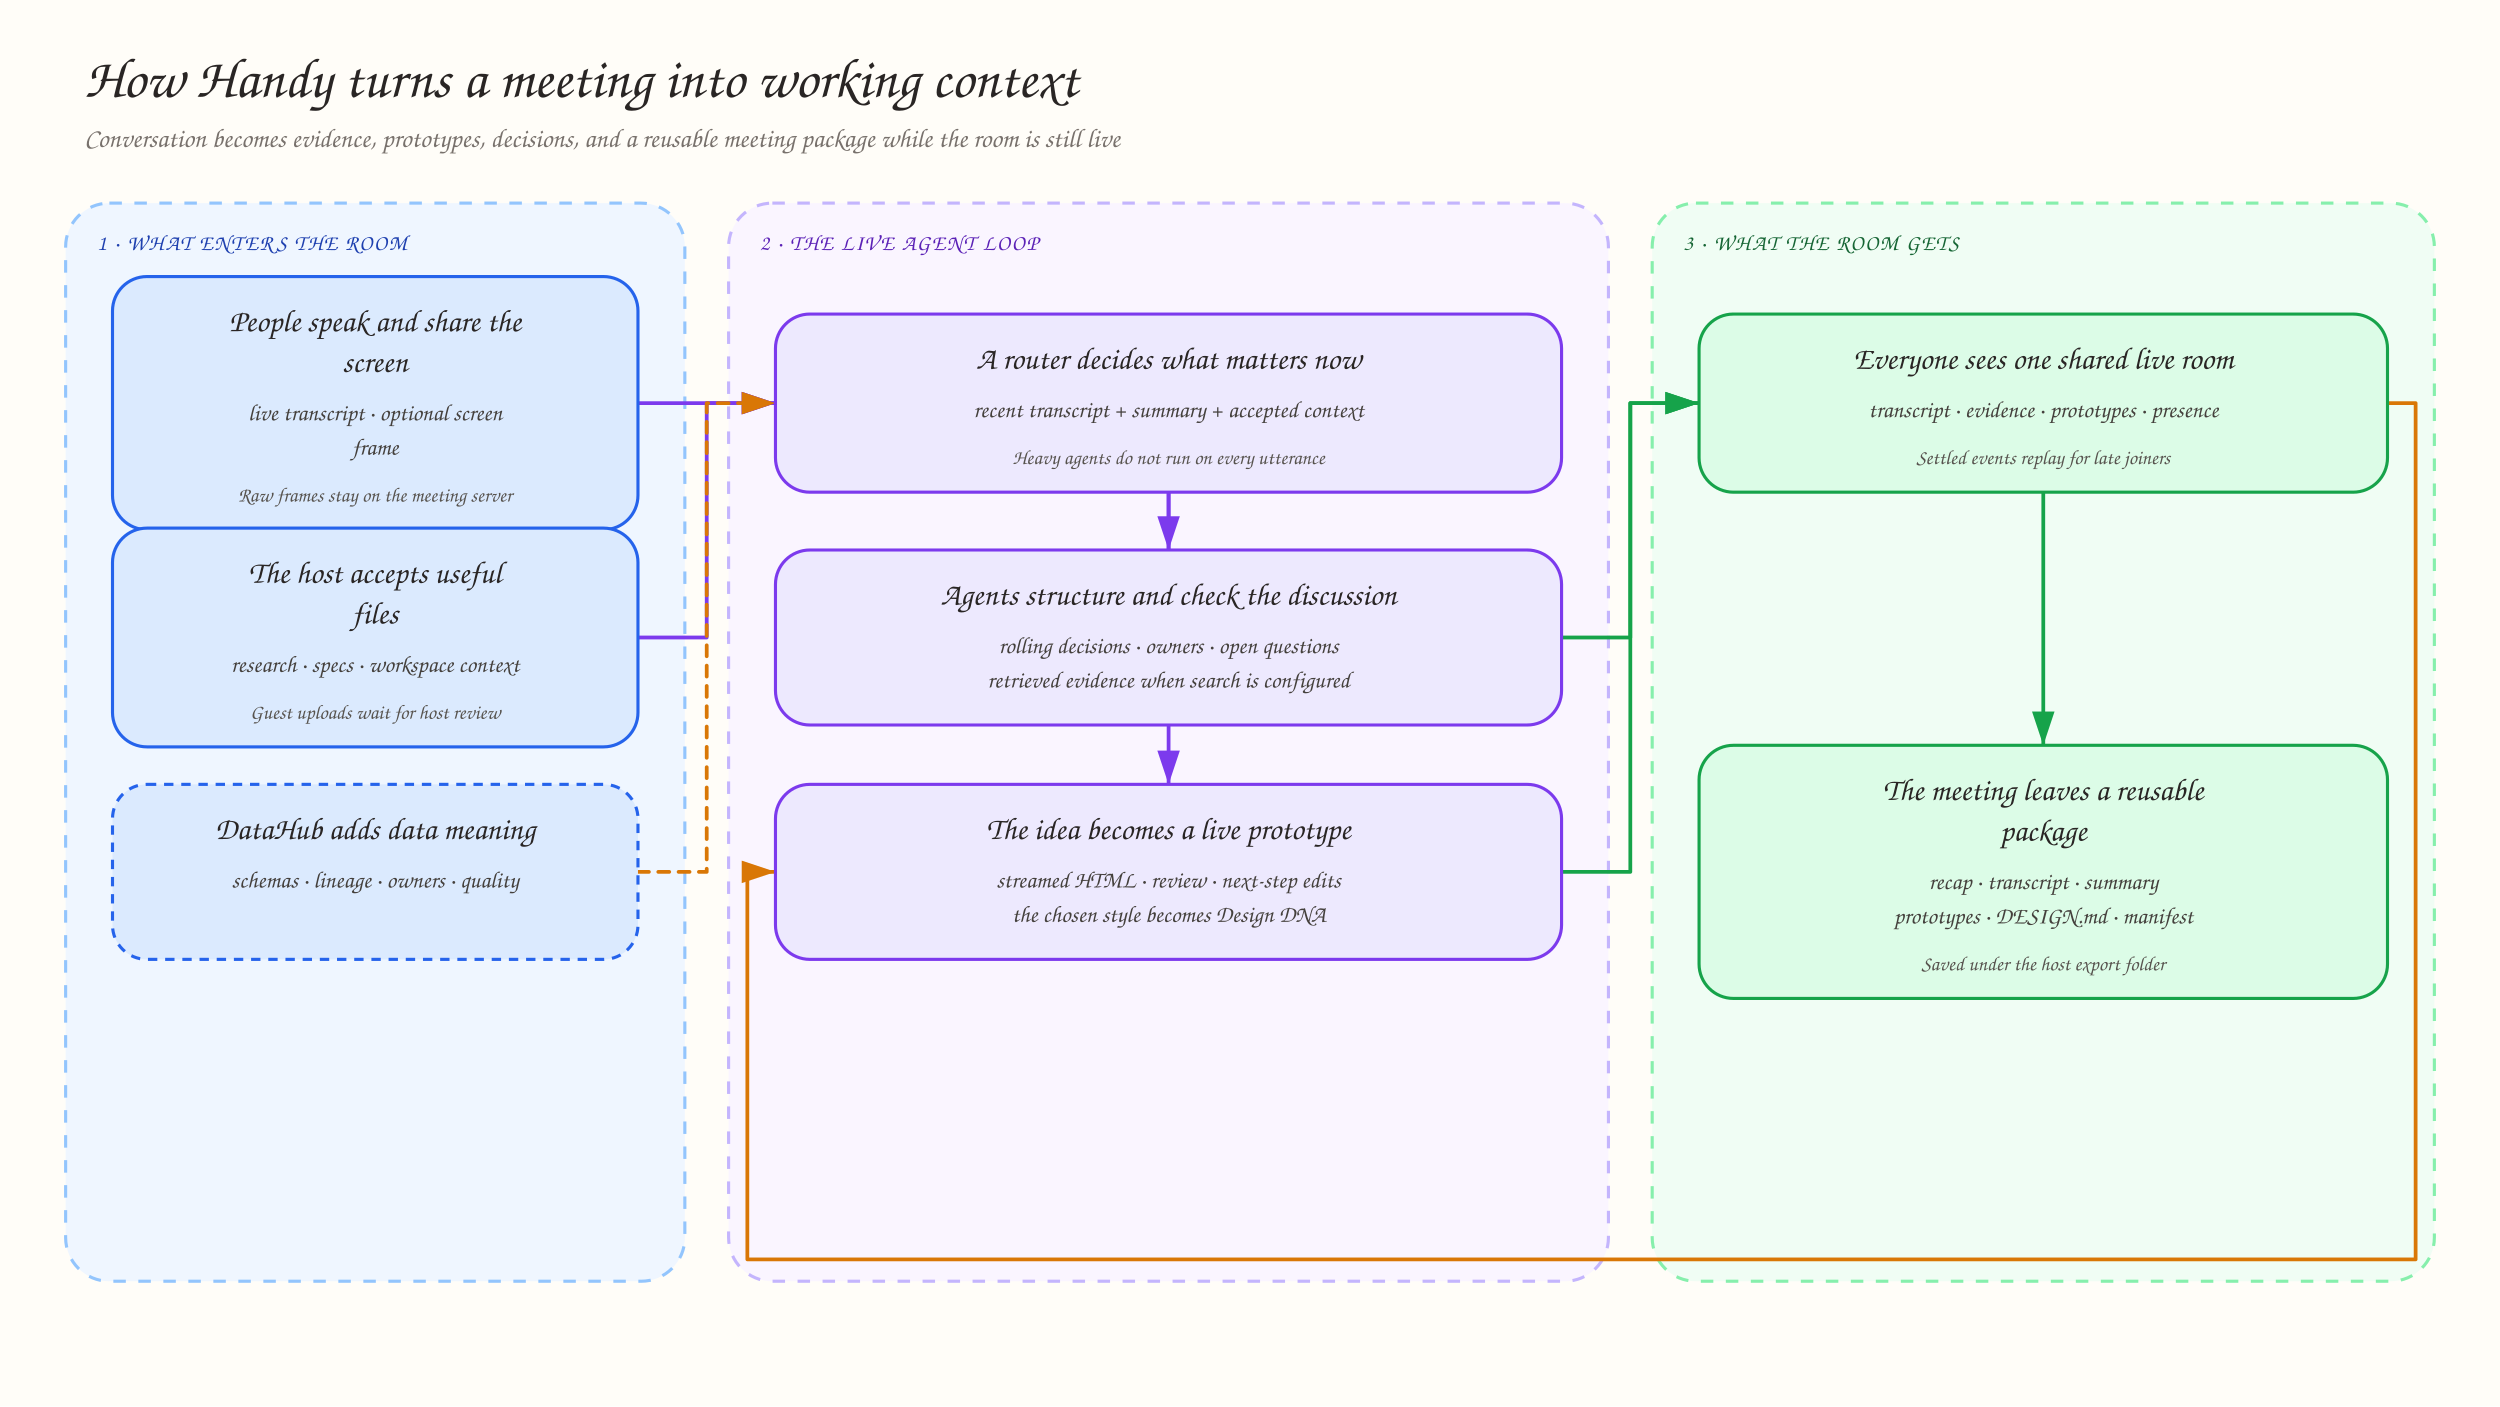
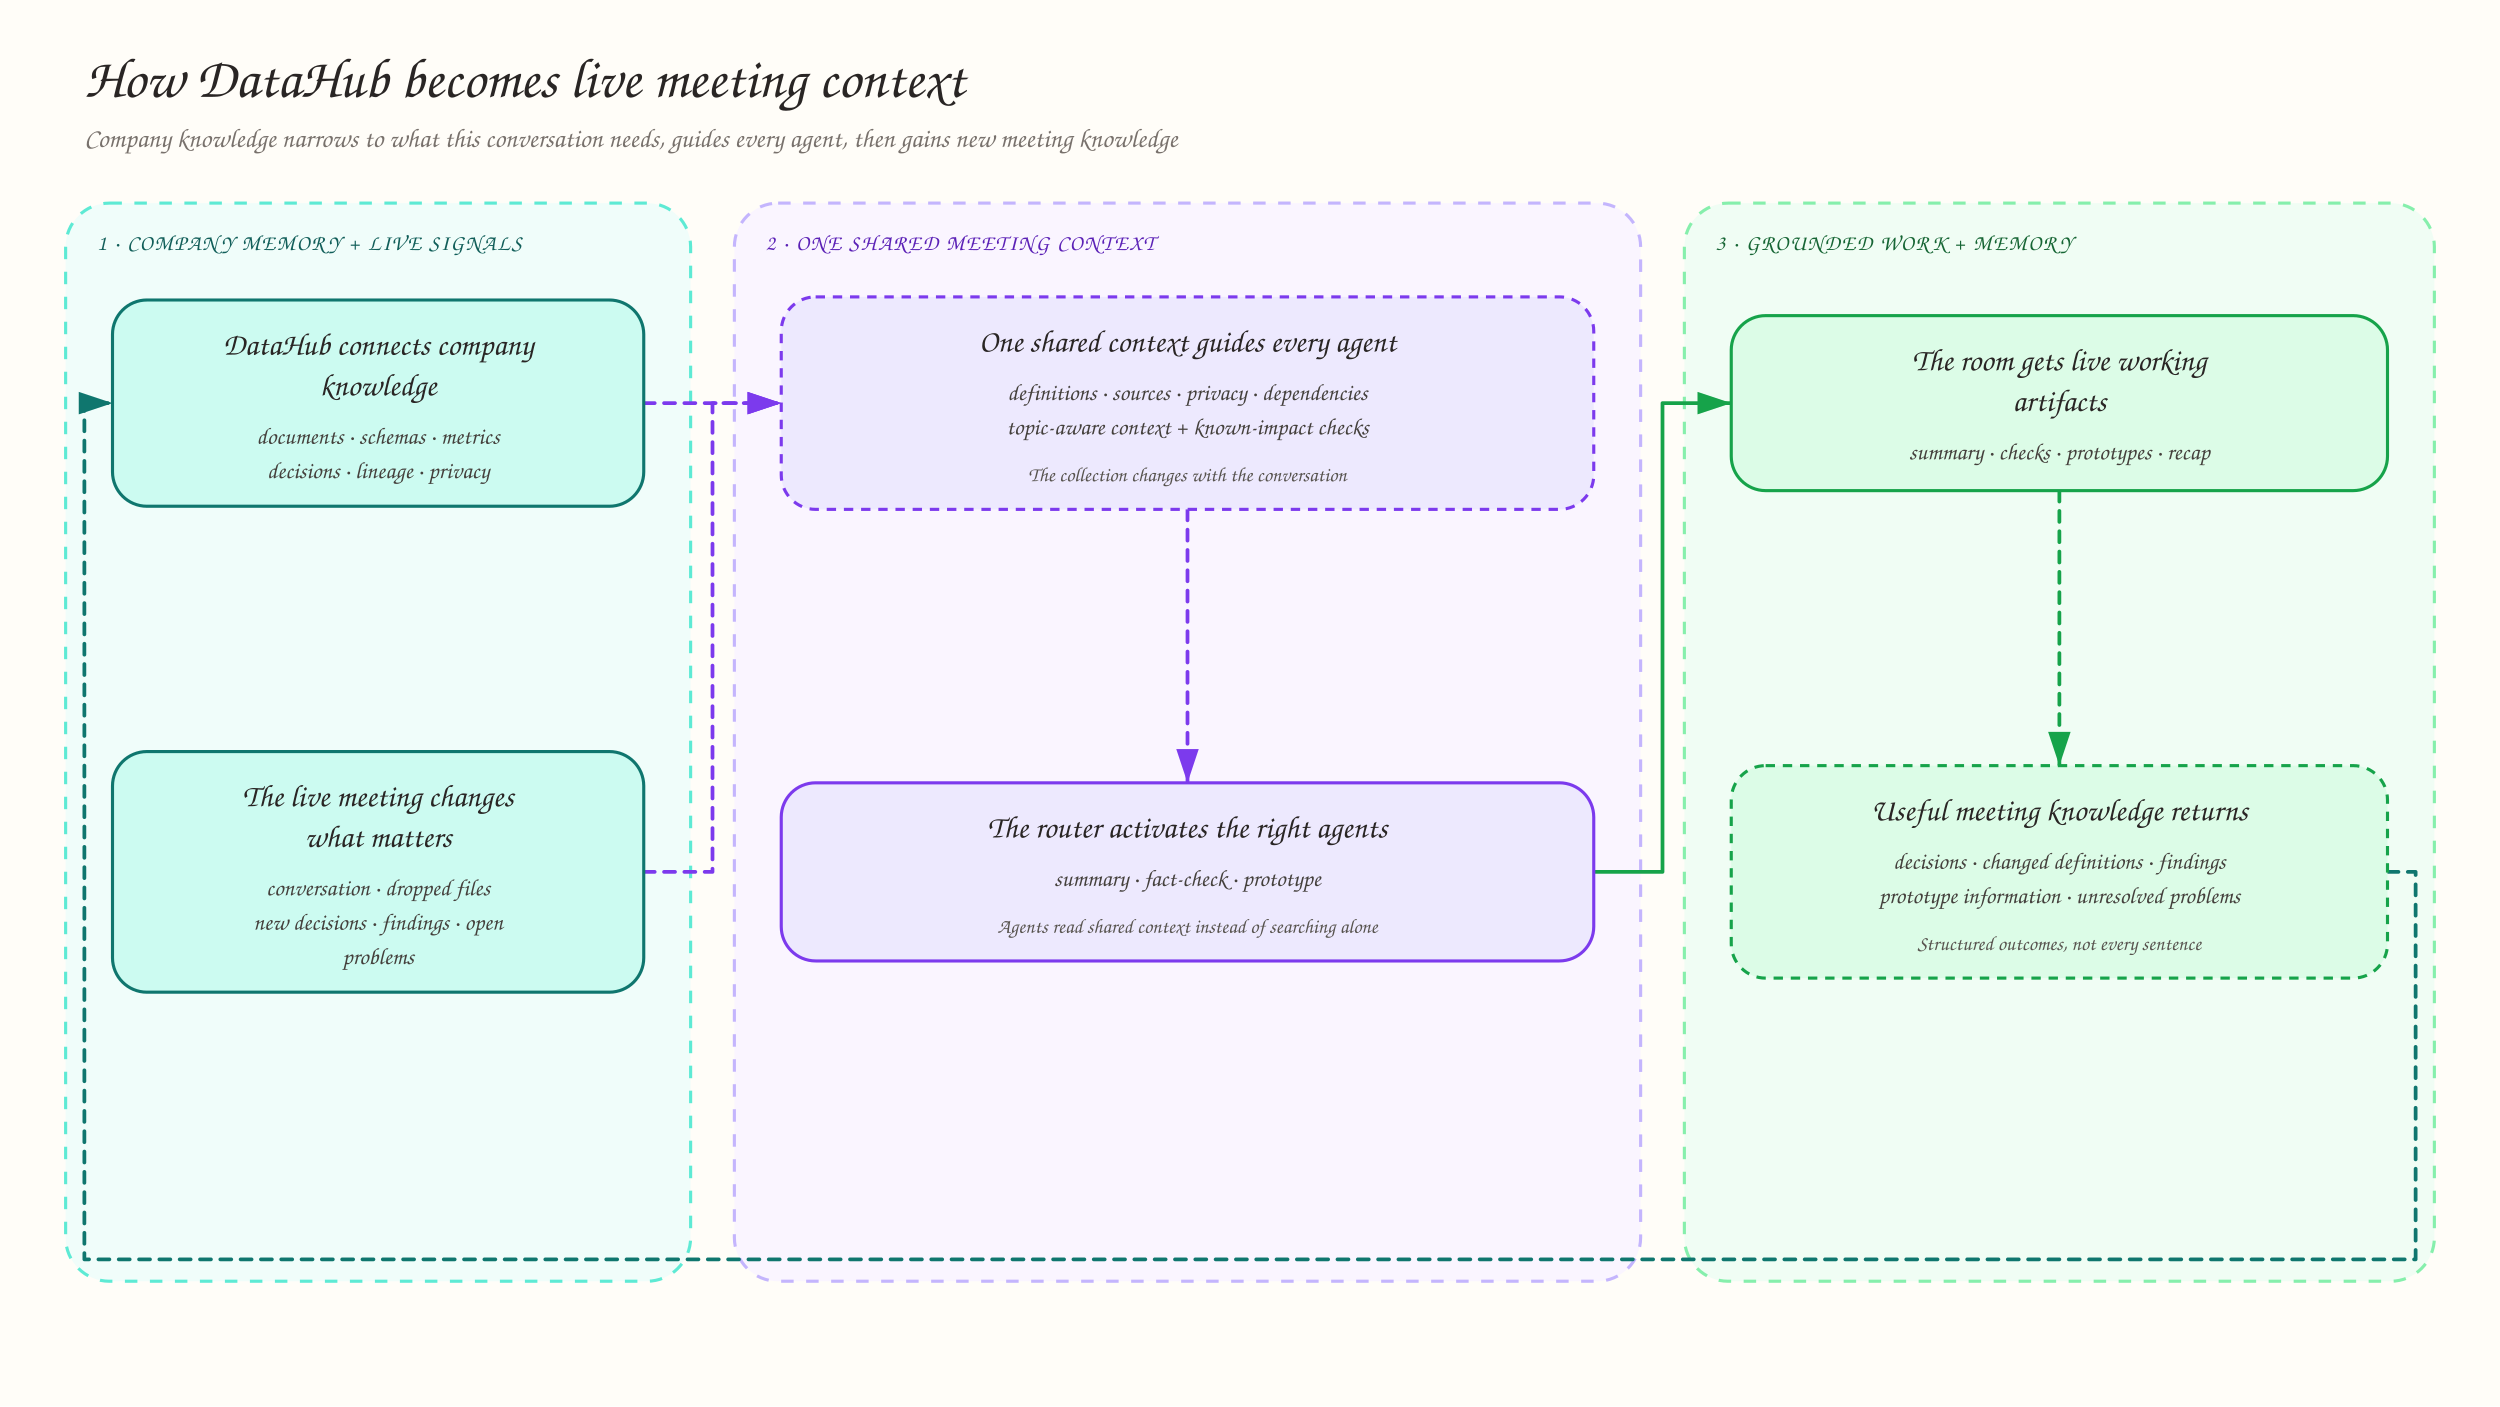
- <svg xmlns="http://www.w3.org/2000/svg" width="1600" height="900" viewBox="0 0 1600 900" role="img" aria-labelledby="title description" data-layout-version="cloudy-native-v2" data-spec-sha256="c593d8b67cff96c27825413bc43c683930dbaff396a3ea10fa7de581fbd9eec5">
+ <svg xmlns="http://www.w3.org/2000/svg" width="1600" height="900" viewBox="0 0 1600 900" role="img" aria-labelledby="title description" data-layout-version="cloudy-native-v2" data-spec-sha256="69f9204dad3a3bce1bd532b83a532f449fca697aa819d5240a063a2693dfec00">
  <defs>
    <marker id="arrow-blue" markerWidth="10" markerHeight="10" refX="9" refY="3" orient="auto" markerUnits="strokeWidth">
      <path d="M0,0 L0,6 L9,3 z" fill="#2563eb" />
    </marker>
    <marker id="arrow-violet" markerWidth="10" markerHeight="10" refX="9" refY="3" orient="auto" markerUnits="strokeWidth">
      <path d="M0,0 L0,6 L9,3 z" fill="#7c3aed" />
    </marker>
    <marker id="arrow-green" markerWidth="10" markerHeight="10" refX="9" refY="3" orient="auto" markerUnits="strokeWidth">
      <path d="M0,0 L0,6 L9,3 z" fill="#16a34a" />
    </marker>
    <marker id="arrow-amber" markerWidth="10" markerHeight="10" refX="9" refY="3" orient="auto" markerUnits="strokeWidth">
      <path d="M0,0 L0,6 L9,3 z" fill="#d97706" />
    </marker>
    <marker id="arrow-teal" markerWidth="10" markerHeight="10" refX="9" refY="3" orient="auto" markerUnits="strokeWidth">
      <path d="M0,0 L0,6 L9,3 z" fill="#0f766e" />
    </marker>
    <marker id="arrow-rose" markerWidth="10" markerHeight="10" refX="9" refY="3" orient="auto" markerUnits="strokeWidth">
      <path d="M0,0 L0,6 L9,3 z" fill="#e11d48" />
    </marker>
    <marker id="arrow-slate" markerWidth="10" markerHeight="10" refX="9" refY="3" orient="auto" markerUnits="strokeWidth">
      <path d="M0,0 L0,6 L9,3 z" fill="#57534e" />
    </marker>
    <style>
      text { font-family: "Comic Sans MS", "Segoe Print", cursive; }
      .title { font-size: 36px; fill: #292524; }
      .subtitle { font-size: 17px; fill: #78716c; }
      .zone-label { font-size: 14px; letter-spacing: 1px; }
      .node-title { font-size: 20px; fill: #292524; }
      .node-body { font-size: 15px; fill: #44403c; }
      .node-note { font-size: 13px; fill: #57534e; }
      .edge-label { font-size: 13px; fill: #57534e; paint-order: stroke; stroke: #fffdf8; stroke-width: 4px; stroke-linejoin: round; }
      .footer { font-size: 13px; fill: #57534e; }
      .arrow { fill: none; stroke-width: 2.4; stroke-linecap: round; stroke-linejoin: round; }
    </style>
  </defs>
  <rect width="1600" height="900" fill="#fffdf8" />
-   <text x="54" y="62" class="title">How Handy turns a meeting into working context</text>
-   <text x="54" y="94" class="subtitle">Conversation becomes evidence, prototypes, decisions, and a reusable meeting package while the room is still live</text>
-   <rect data-zone-id="inputs" x="42.0" y="130" width="396.3" height="690" rx="28" fill="#eff6ff" stroke="#93c5fd" stroke-width="2" stroke-dasharray="8 8" />
-   <text x="62.0" y="160" class="zone-label" fill="#1e40af">1 · WHAT ENTERS THE ROOM</text>
-   <rect data-zone-id="loop" x="466.3" y="130" width="563.1" height="690" rx="28" fill="#faf5ff" stroke="#c4b5fd" stroke-width="2" stroke-dasharray="8 8" />
-   <text x="486.3" y="160" class="zone-label" fill="#5b21b6">2 · THE LIVE AGENT LOOP</text>
-   <rect data-zone-id="outcomes" x="1057.4" y="130" width="500.6" height="690" rx="28" fill="#f0fdf4" stroke="#86efac" stroke-width="2" stroke-dasharray="8 8" />
-   <text x="1077.4" y="160" class="zone-label" fill="#166534">3 · WHAT THE ROOM GETS</text>
-   <path class="arrow" data-edge="conversation--router" d="M408.3 258.0 C439.1 258.0 465.5 258.0 496.3 258.0" stroke="#7c3aed" marker-end="url(#arrow-violet)" />
-   <path class="arrow" data-edge="files--router" d="M408.3 408.0 H452.3 V258.0 H496.3" stroke="#7c3aed" marker-end="url(#arrow-violet)" />
-   <path class="arrow" data-edge="datahub--router" d="M408.3 558.0 H452.3 V258.0 H496.3" stroke="#d97706" marker-end="url(#arrow-amber)" stroke-dasharray="7 6" />
-   <path class="arrow" data-edge="router--understand" d="M747.9 315.0 V352.0" stroke="#7c3aed" marker-end="url(#arrow-violet)" />
-   <path class="arrow" data-edge="router--build" d="M747.9 315.0 V502.0" stroke="#7c3aed" marker-end="url(#arrow-violet)" />
-   <path class="arrow" data-edge="understand--room" d="M999.4 408.0 H1043.4 V258.0 H1087.4" stroke="#16a34a" marker-end="url(#arrow-green)" />
-   <path class="arrow" data-edge="build--room" d="M999.4 558.0 H1043.4 V258.0 H1087.4" stroke="#16a34a" marker-end="url(#arrow-green)" />
-   <path class="arrow" data-edge="room--recap" d="M1307.7 315.0 V477.0" stroke="#16a34a" marker-end="url(#arrow-green)" />
-   <path class="arrow" data-edge="room--build" d="M1528.0 258.0 H1546.0 V806.0 H478.3 V558.0 H496.3" stroke="#d97706" marker-end="url(#arrow-amber)" />
-   <rect class="node" data-node-id="conversation" data-status="external" x="72.0" y="177.0" width="336.3" height="162.0" rx="22" fill="#dbeafe" stroke="#2563eb" stroke-width="2" />
-   <text x="240.1" y="212.0" text-anchor="middle" class="node-title">People speak and share the</text>
-   <text x="240.1" y="238.0" text-anchor="middle" class="node-title">screen</text>
-   <text x="240.1" y="269.0" text-anchor="middle" class="node-body">live transcript · optional screen</text>
-   <text x="240.1" y="291.0" text-anchor="middle" class="node-body">frame</text>
-   <text x="240.1" y="321.0" text-anchor="middle" class="node-note">Raw frames stay on the meeting server</text>
-   <rect class="node" data-node-id="files" data-status="implemented" x="72.0" y="338.0" width="336.3" height="140.0" rx="22" fill="#dbeafe" stroke="#2563eb" stroke-width="2" />
-   <text x="240.1" y="373.0" text-anchor="middle" class="node-title">The host accepts useful</text>
-   <text x="240.1" y="399.0" text-anchor="middle" class="node-title">files</text>
-   <text x="240.1" y="430.0" text-anchor="middle" class="node-body">research · specs · workspace context</text>
-   <text x="240.1" y="460.0" text-anchor="middle" class="node-note">Guest uploads wait for host review</text>
-   <rect class="node" data-node-id="datahub" data-status="planned" x="72.0" y="502.0" width="336.3" height="112.0" rx="22" fill="#dbeafe" stroke="#2563eb" stroke-width="2" stroke-dasharray="6 5" />
-   <text x="240.1" y="537.0" text-anchor="middle" class="node-title">DataHub adds data meaning</text>
-   <text x="240.1" y="568.0" text-anchor="middle" class="node-body">schemas · lineage · owners · quality</text>
-   <rect class="node" data-node-id="router" data-status="implemented" x="496.3" y="201.0" width="503.1" height="114.0" rx="22" fill="#ede9fe" stroke="#7c3aed" stroke-width="2" />
-   <text x="747.9" y="236.0" text-anchor="middle" class="node-title">A router decides what matters now</text>
-   <text x="747.9" y="267.0" text-anchor="middle" class="node-body">recent transcript + summary + accepted context</text>
-   <text x="747.9" y="297.0" text-anchor="middle" class="node-note">Heavy agents do not run on every utterance</text>
-   <rect class="node" data-node-id="understand" data-status="implemented" x="496.3" y="352.0" width="503.1" height="112.0" rx="22" fill="#ede9fe" stroke="#7c3aed" stroke-width="2" />
-   <text x="747.9" y="387.0" text-anchor="middle" class="node-title">Agents structure and check the discussion</text>
-   <text x="747.9" y="418.0" text-anchor="middle" class="node-body">rolling decisions · owners · open questions</text>
-   <text x="747.9" y="440.0" text-anchor="middle" class="node-body">retrieved evidence when search is configured</text>
-   <rect class="node" data-node-id="build" data-status="implemented" x="496.3" y="502.0" width="503.1" height="112.0" rx="22" fill="#ede9fe" stroke="#7c3aed" stroke-width="2" />
-   <text x="747.9" y="537.0" text-anchor="middle" class="node-title">The idea becomes a live prototype</text>
-   <text x="747.9" y="568.0" text-anchor="middle" class="node-body">streamed HTML · review · next-step edits</text>
-   <text x="747.9" y="590.0" text-anchor="middle" class="node-body">the chosen style becomes Design DNA</text>
-   <rect class="node" data-node-id="room" data-status="implemented" x="1087.4" y="201.0" width="440.6" height="114.0" rx="22" fill="#dcfce7" stroke="#16a34a" stroke-width="2" />
-   <text x="1307.7" y="236.0" text-anchor="middle" class="node-title">Everyone sees one shared live room</text>
-   <text x="1307.7" y="267.0" text-anchor="middle" class="node-body">transcript · evidence · prototypes · presence</text>
-   <text x="1307.7" y="297.0" text-anchor="middle" class="node-note">Settled events replay for late joiners</text>
-   <rect class="node" data-node-id="recap" data-status="implemented" x="1087.4" y="477.0" width="440.6" height="162.0" rx="22" fill="#dcfce7" stroke="#16a34a" stroke-width="2" />
-   <text x="1307.7" y="512.0" text-anchor="middle" class="node-title">The meeting leaves a reusable</text>
-   <text x="1307.7" y="538.0" text-anchor="middle" class="node-title">package</text>
-   <text x="1307.7" y="569.0" text-anchor="middle" class="node-body">recap · transcript · summary</text>
-   <text x="1307.7" y="591.0" text-anchor="middle" class="node-body">prototypes · DESIGN.md · manifest</text>
-   <text x="1307.7" y="621.0" text-anchor="middle" class="node-note">Saved under the host export folder</text>
+   <text x="54" y="62" class="title">How DataHub becomes live meeting context</text>
+   <text x="54" y="94" class="subtitle">Company knowledge narrows to what this conversation needs, guides every agent, then gains new meeting knowledge</text>
+   <rect data-zone-id="memory" x="42.0" y="130" width="400.0" height="690" rx="28" fill="#f0fdfa" stroke="#5eead4" stroke-width="2" stroke-dasharray="8 8" />
+   <text x="62.0" y="160" class="zone-label" fill="#115e59">1 · COMPANY MEMORY + LIVE SIGNALS</text>
+   <rect data-zone-id="context" x="470.0" y="130" width="580.0" height="690" rx="28" fill="#faf5ff" stroke="#c4b5fd" stroke-width="2" stroke-dasharray="8 8" />
+   <text x="490.0" y="160" class="zone-label" fill="#5b21b6">2 · ONE SHARED MEETING CONTEXT</text>
+   <rect data-zone-id="outcome" x="1078.0" y="130" width="480.0" height="690" rx="28" fill="#f0fdf4" stroke="#86efac" stroke-width="2" stroke-dasharray="8 8" />
+   <text x="1098.0" y="160" class="zone-label" fill="#166534">3 · GROUNDED WORK + MEMORY</text>
+   <path class="arrow" data-edge="datahub--focus" d="M412.0 258.0 C442.8 258.0 469.2 258.0 500.0 258.0" stroke="#7c3aed" marker-end="url(#arrow-violet)" stroke-dasharray="7 6" />
+   <path class="arrow" data-edge="signals--focus" d="M412.0 558.0 H456.0 V258.0 H500.0" stroke="#7c3aed" marker-end="url(#arrow-violet)" stroke-dasharray="7 6" />
+   <path class="arrow" data-edge="focus--route" d="M760.0 326.0 V501.0" stroke="#7c3aed" marker-end="url(#arrow-violet)" stroke-dasharray="7 6" />
+   <path class="arrow" data-edge="route--agents" d="M1020.0 558.0 H1064.0 V258.0 H1108.0" stroke="#16a34a" marker-end="url(#arrow-green)" />
+   <path class="arrow" data-edge="agents--writeback" d="M1318.0 314.0 V490.0" stroke="#16a34a" marker-end="url(#arrow-green)" stroke-dasharray="7 6" />
+   <path class="arrow" data-edge="writeback--datahub" d="M1528.0 558.0 H1546.0 V806.0 H54.0 V258.0 H72.0" stroke="#0f766e" marker-end="url(#arrow-teal)" stroke-dasharray="7 6" />
+   <rect class="node" data-node-id="datahub" data-status="external" x="72.0" y="192.0" width="340.0" height="132.0" rx="22" fill="#ccfbf1" stroke="#0f766e" stroke-width="2" />
+   <text x="242.0" y="227.0" text-anchor="middle" class="node-title">DataHub connects company</text>
+   <text x="242.0" y="253.0" text-anchor="middle" class="node-title">knowledge</text>
+   <text x="242.0" y="284.0" text-anchor="middle" class="node-body">documents · schemas · metrics</text>
+   <text x="242.0" y="306.0" text-anchor="middle" class="node-body">decisions · lineage · privacy</text>
+   <rect class="node" data-node-id="signals" data-status="implemented" x="72.0" y="481.0" width="340.0" height="154.0" rx="22" fill="#ccfbf1" stroke="#0f766e" stroke-width="2" />
+   <text x="242.0" y="516.0" text-anchor="middle" class="node-title">The live meeting changes</text>
+   <text x="242.0" y="542.0" text-anchor="middle" class="node-title">what matters</text>
+   <text x="242.0" y="573.0" text-anchor="middle" class="node-body">conversation · dropped files</text>
+   <text x="242.0" y="595.0" text-anchor="middle" class="node-body">new decisions · findings · open</text>
+   <text x="242.0" y="617.0" text-anchor="middle" class="node-body">problems</text>
+   <rect class="node" data-node-id="focus" data-status="planned" x="500.0" y="190.0" width="520.0" height="136.0" rx="22" fill="#ede9fe" stroke="#7c3aed" stroke-width="2" stroke-dasharray="6 5" />
+   <text x="760.0" y="225.0" text-anchor="middle" class="node-title">One shared context guides every agent</text>
+   <text x="760.0" y="256.0" text-anchor="middle" class="node-body">definitions · sources · privacy · dependencies</text>
+   <text x="760.0" y="278.0" text-anchor="middle" class="node-body">topic-aware context + known-impact checks</text>
+   <text x="760.0" y="308.0" text-anchor="middle" class="node-note">The collection changes with the conversation</text>
+   <rect class="node" data-node-id="route" data-status="implemented" x="500.0" y="501.0" width="520.0" height="114.0" rx="22" fill="#ede9fe" stroke="#7c3aed" stroke-width="2" />
+   <text x="760.0" y="536.0" text-anchor="middle" class="node-title">The router activates the right agents</text>
+   <text x="760.0" y="567.0" text-anchor="middle" class="node-body">summary · fact-check · prototype</text>
+   <text x="760.0" y="597.0" text-anchor="middle" class="node-note">Agents read shared context instead of searching alone</text>
+   <rect class="node" data-node-id="agents" data-status="implemented" x="1108.0" y="202.0" width="420.0" height="112.0" rx="22" fill="#dcfce7" stroke="#16a34a" stroke-width="2" />
+   <text x="1318.0" y="237.0" text-anchor="middle" class="node-title">The room gets live working</text>
+   <text x="1318.0" y="263.0" text-anchor="middle" class="node-title">artifacts</text>
+   <text x="1318.0" y="294.0" text-anchor="middle" class="node-body">summary · checks · prototypes · recap</text>
+   <rect class="node" data-node-id="writeback" data-status="planned" x="1108.0" y="490.0" width="420.0" height="136.0" rx="22" fill="#dcfce7" stroke="#16a34a" stroke-width="2" stroke-dasharray="6 5" />
+   <text x="1318.0" y="525.0" text-anchor="middle" class="node-title">Useful meeting knowledge returns</text>
+   <text x="1318.0" y="556.0" text-anchor="middle" class="node-body">decisions · changed definitions · findings</text>
+   <text x="1318.0" y="578.0" text-anchor="middle" class="node-body">prototype information · unresolved problems</text>
+   <text x="1318.0" y="608.0" text-anchor="middle" class="node-note">Structured outcomes, not every sentence</text>
</svg>
